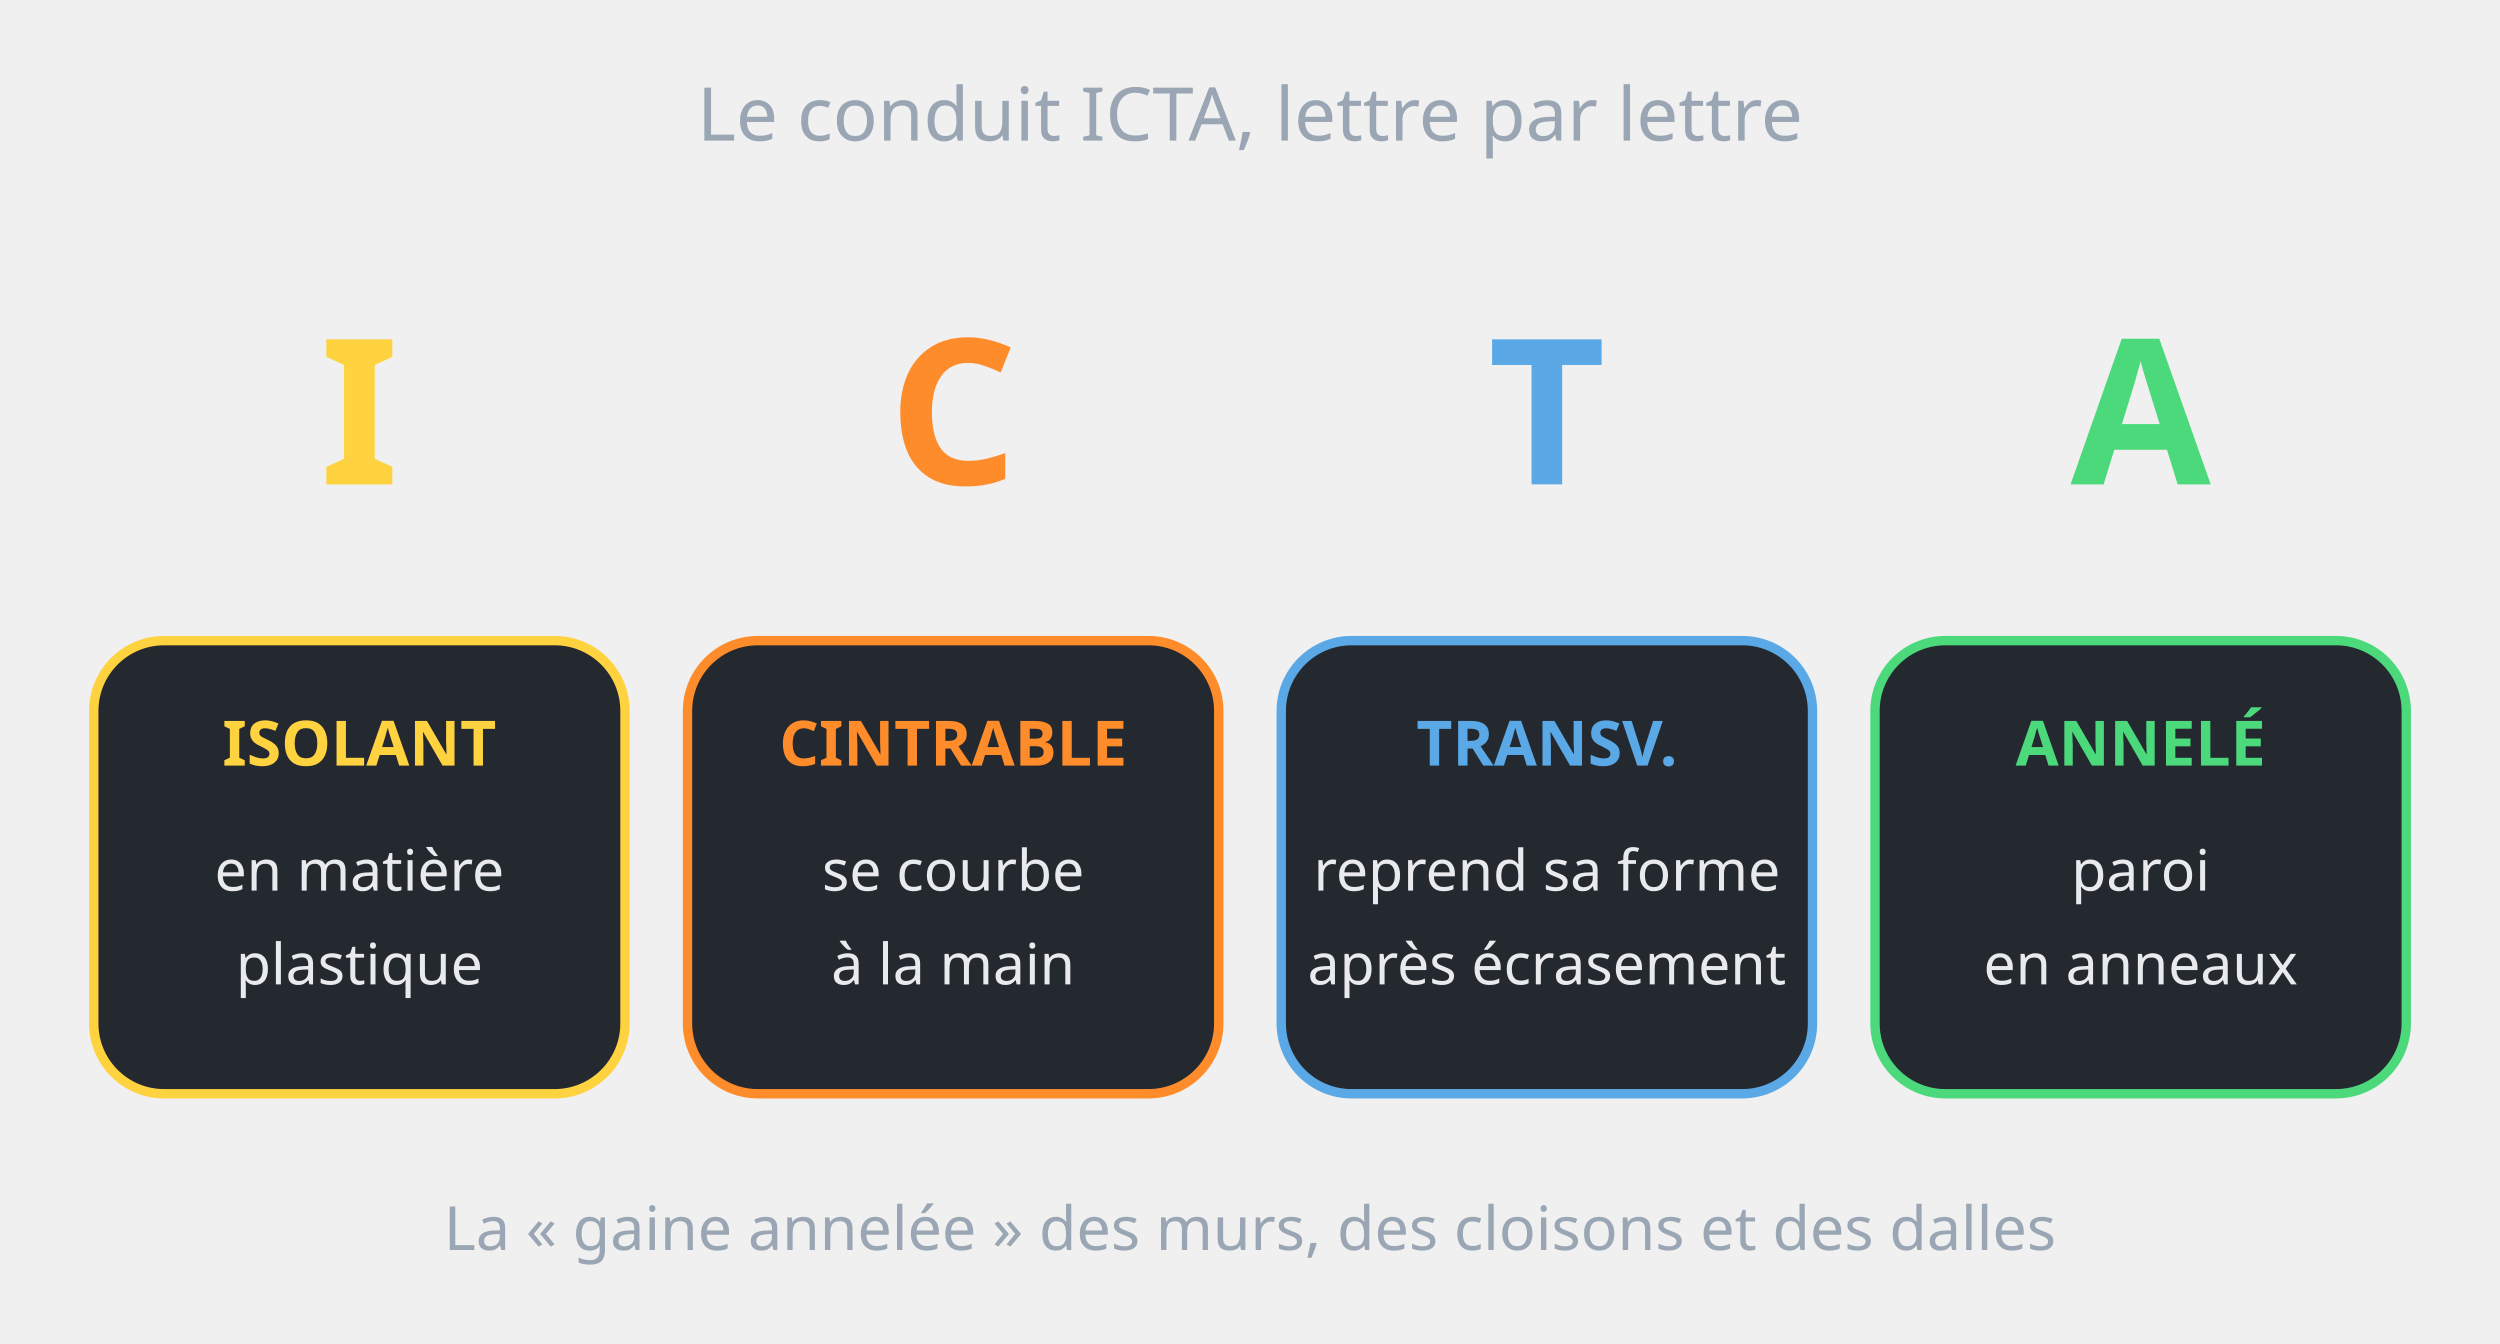
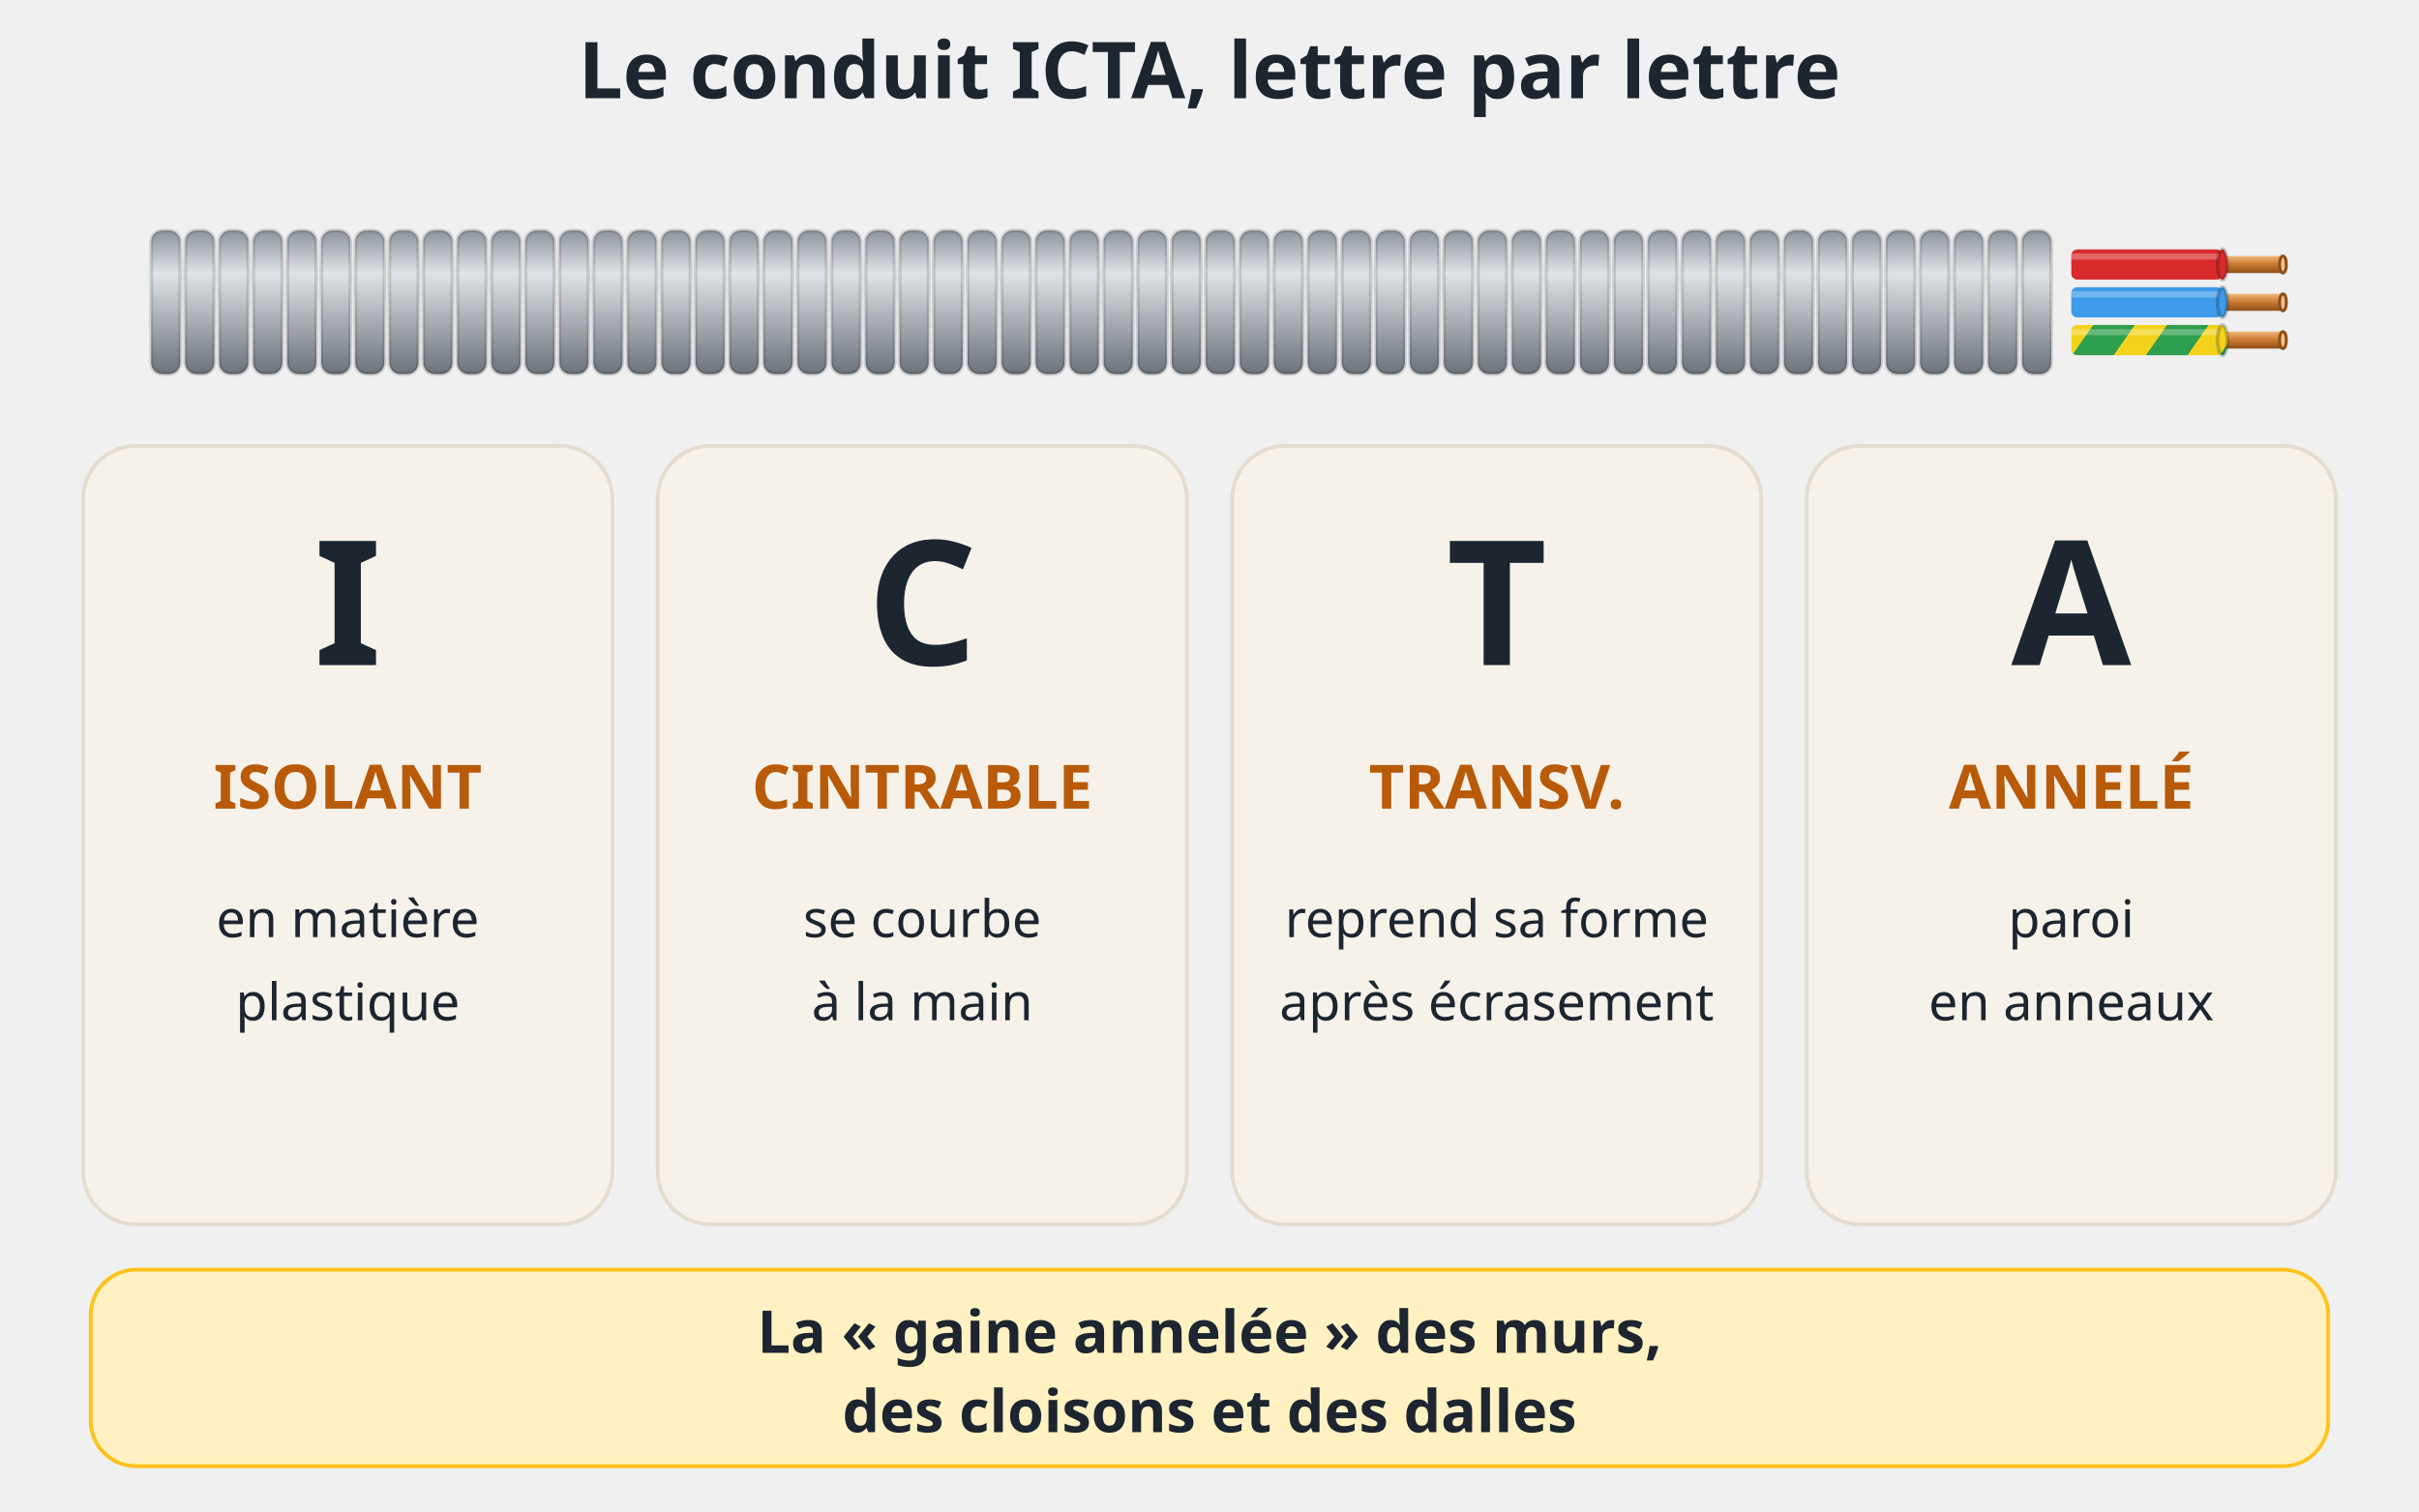
- <svg xmlns="http://www.w3.org/2000/svg" viewBox="0 0 320 172" font-family="'Segoe UI',system-ui,sans-serif" role="img" aria-label="ICTA : Isolant, Cintrable, Transversalement élastique, Annelé. La gaine annelée que l'on encastre dans les murs et les dalles">
-   <text x="160" y="18" text-anchor="middle" font-size="9.5" fill="#9aa6b3" font-weight="normal">Le conduit ICTA, lettre par lettre</text>
-   <text x="46.0" y="62" text-anchor="middle" font-size="26" fill="#ffd23f" font-weight="bold">I</text>
-   <rect x="12.0" y="82" width="68.0" height="58" rx="9" fill="#24282f" stroke="#ffd23f" stroke-width="1.2" />
-   <text x="46.0" y="98" text-anchor="middle" font-size="8" fill="#ffd23f" font-weight="bold">ISOLANT</text>
-   <text x="46.0" y="114" text-anchor="middle" font-size="7.3" fill="#e8eaed" font-weight="normal">en matière</text>
-   <text x="46.0" y="126" text-anchor="middle" font-size="7.3" fill="#e8eaed" font-weight="normal">plastique</text>
-   <text x="122.0" y="62" text-anchor="middle" font-size="26" fill="#ff8c2b" font-weight="bold">C</text>
-   <rect x="88.0" y="82" width="68.0" height="58" rx="9" fill="#24282f" stroke="#ff8c2b" stroke-width="1.2" />
-   <text x="122.0" y="98" text-anchor="middle" font-size="8" fill="#ff8c2b" font-weight="bold">CINTRABLE</text>
-   <text x="122.0" y="114" text-anchor="middle" font-size="7.3" fill="#e8eaed" font-weight="normal">se courbe</text>
-   <text x="122.0" y="126" text-anchor="middle" font-size="7.3" fill="#e8eaed" font-weight="normal">à la main</text>
-   <text x="198.0" y="62" text-anchor="middle" font-size="26" fill="#5aa9e6" font-weight="bold">T</text>
-   <rect x="164.0" y="82" width="68.0" height="58" rx="9" fill="#24282f" stroke="#5aa9e6" stroke-width="1.2" />
-   <text x="198.0" y="98" text-anchor="middle" font-size="8" fill="#5aa9e6" font-weight="bold">TRANSV.</text>
-   <text x="198.0" y="114" text-anchor="middle" font-size="7.3" fill="#e8eaed" font-weight="normal">reprend sa forme</text>
-   <text x="198.0" y="126" text-anchor="middle" font-size="7.3" fill="#e8eaed" font-weight="normal">après écrasement</text>
-   <text x="274.0" y="62" text-anchor="middle" font-size="26" fill="#4cd97b" font-weight="bold">A</text>
-   <rect x="240.0" y="82" width="68.0" height="58" rx="9" fill="#24282f" stroke="#4cd97b" stroke-width="1.2" />
-   <text x="274.0" y="98" text-anchor="middle" font-size="8" fill="#4cd97b" font-weight="bold">ANNELÉ</text>
-   <text x="274.0" y="114" text-anchor="middle" font-size="7.3" fill="#e8eaed" font-weight="normal">paroi</text>
-   <text x="274.0" y="126" text-anchor="middle" font-size="7.3" fill="#e8eaed" font-weight="normal">en anneaux</text>
-   <text x="160" y="160" text-anchor="middle" font-size="7.8" fill="#9aa6b3" font-weight="normal">La « gaine annelée » des murs, des cloisons et des dalles</text>
+ <svg xmlns="http://www.w3.org/2000/svg" viewBox="0 0 640 400" font-family="'Segoe UI',system-ui,sans-serif" role="img" aria-label="ICTA : Isolant, Cintrable, Transversalement élastique, Annelé. La gaine annelée que l'on encastre dans les murs et les dalles">
+   <defs>
+     <linearGradient id="corps" x1="0" y1="0" x2="1" y2="0">
+       <stop offset="0" stop-color="#eef0f2" />
+       <stop offset=".5" stop-color="#fdfdfd" />
+       <stop offset="1" stop-color="#dfe2e6" />
+     </linearGradient>
+     <linearGradient id="nez" x1="0" y1="0" x2="0" y2="1">
+       <stop offset="0" stop-color="#ffffff" />
+       <stop offset="1" stop-color="#e9ebee" />
+     </linearGradient>
+     <linearGradient id="manette" x1="0" y1="0" x2="0" y2="1">
+       <stop offset="0" stop-color="#4a5058" />
+       <stop offset="1" stop-color="#23272c" />
+     </linearGradient>
+     <radialGradient id="vis" cx=".4" cy=".35" r=".7">
+       <stop offset="0" stop-color="#f1f2f4" />
+       <stop offset="1" stop-color="#8d949c" />
+     </radialGradient>
+     <linearGradient id="cuivreH" x1="0" y1="0" x2="0" y2="1">
+       <stop offset="0" stop-color="#f0b77a" />
+       <stop offset=".5" stop-color="#c9782f" />
+       <stop offset="1" stop-color="#8f4f17" />
+     </linearGradient>
+     <linearGradient id="cuivreV" x1="0" y1="0" x2="1" y2="0">
+       <stop offset="0" stop-color="#8f4f17" />
+       <stop offset=".45" stop-color="#f0b77a" />
+       <stop offset="1" stop-color="#9a5a1f" />
+     </linearGradient>
+     <linearGradient id="acierH" x1="0" y1="0" x2="0" y2="1">
+       <stop offset="0" stop-color="#f4f5f7" />
+       <stop offset=".5" stop-color="#aab1b9" />
+       <stop offset="1" stop-color="#7d858e" />
+     </linearGradient>
+     <linearGradient id="cylH" x1="0" y1="0" x2="0" y2="1">
+       <stop offset="0" stop-color="#d9dde1" />
+       <stop offset=".35" stop-color="#ffffff" />
+       <stop offset="1" stop-color="#c3c8ce" />
+     </linearGradient>
+     <linearGradient id="gaineV" x1="0" y1="0" x2="1" y2="0">
+       <stop offset="0" stop-color="#a81d1d" />
+       <stop offset=".4" stop-color="#ef4a4a" />
+       <stop offset="1" stop-color="#b02020" />
+     </linearGradient>
+     <linearGradient id="chaud" x1="0" y1="0" x2="1" y2="0">
+       <stop offset="0" stop-color="#3a3f46" />
+       <stop offset=".5" stop-color="#e8590c" />
+       <stop offset="1" stop-color="#ff3b1f" />
+     </linearGradient>
+     <linearGradient id="icta" x1="0" y1="0" x2="0" y2="1">
+       <stop offset="0" stop-color="#8d949c" />
+       <stop offset=".3" stop-color="#dfe3e7" />
+       <stop offset="1" stop-color="#6b727a" />
+     </linearGradient>
+     <linearGradient id="tpc" x1="0" y1="0" x2="0" y2="1">
+       <stop offset="0" stop-color="#b02020" />
+       <stop offset=".3" stop-color="#ff6b5e" />
+       <stop offset="1" stop-color="#8e1414" />
+     </linearGradient>
+     <linearGradient id="irl" x1="0" y1="0" x2="0" y2="1">
+       <stop offset="0" stop-color="#aab1b9" />
+       <stop offset=".3" stop-color="#f1f3f5" />
+       <stop offset="1" stop-color="#8d949c" />
+     </linearGradient>
+     <linearGradient id="terre" x1="0" y1="0" x2="0" y2="1">
+       <stop offset="0" stop-color="#c9a877" />
+       <stop offset="1" stop-color="#a98557" />
+     </linearGradient>
+     <pattern id="vj" width="16" height="16" patternUnits="userSpaceOnUse" patternTransform="rotate(35)">
+       <rect width="16" height="16" fill="#2e9e4f" />
+       <rect width="7" height="16" fill="#f2d21a" />
+     </pattern>
+     <filter id="ombre" x="-15%" y="-15%" width="130%" height="140%">
+       <feDropShadow dx="0" dy="4" stdDeviation="4" flood-color="#1b2430" flood-opacity=".25" />
+     </filter>
+     <g id="borne">
+       <rect x="-12" y="-12" width="24" height="24" rx="4" fill="#2b3036" />
+       <circle r="8" fill="url(#vis)" />
+       <rect x="-6" y="-1.2" width="12" height="2.4" rx="1" fill="#5a616a" transform="rotate(-25)" />
+     </g>
+   </defs>
+   <text x="320.0" y="26" text-anchor="middle" font-size="20.8" font-weight="800" fill="#1c2530">Le conduit ICTA, lettre par lettre</text>
+   <rect x="586" y="67.75" width="18" height="4.5" fill="url(#cuivreH)" />
+   <ellipse cx="604" cy="70" rx="0.9" ry="2.25" fill="#f3c592" stroke="#8f4f17" stroke-width=".8" />
+   <rect x="548" y="66.0" width="40" height="8" rx="1.6" fill="#d92b2b" />
+   <rect x="548" y="67.1" width="40" height="1.6" fill="#fff" opacity=".28" />
+   <ellipse cx="588" cy="70" rx="1.3" ry="4.0" fill="#d92b2b" stroke="#00000033" />
+   <rect x="586" y="77.75" width="18" height="4.5" fill="url(#cuivreH)" />
+   <ellipse cx="604" cy="80" rx="0.9" ry="2.25" fill="#f3c592" stroke="#8f4f17" stroke-width=".8" />
+   <rect x="548" y="76.0" width="40" height="8" rx="1.6" fill="#3d9be9" />
+   <rect x="548" y="77.1" width="40" height="1.6" fill="#fff" opacity=".28" />
+   <ellipse cx="588" cy="80" rx="1.3" ry="4.0" fill="#3d9be9" stroke="#00000033" />
+   <rect x="586" y="87.75" width="18" height="4.5" fill="url(#cuivreH)" />
+   <ellipse cx="604" cy="90" rx="0.9" ry="2.25" fill="#f3c592" stroke="#8f4f17" stroke-width=".8" />
+   <rect x="548" y="86.0" width="40" height="8" rx="1.6" fill="url(#vj)" />
+   <rect x="548" y="87.1" width="40" height="1.6" fill="#fff" opacity=".28" />
+   <ellipse cx="588" cy="90" rx="1.3" ry="4.0" fill="url(#vj)" stroke="#00000033" />
+   <rect x="40" y="61.0" width="7.7" height="38" rx="3" fill="url(#icta)" stroke="#00000022" />
+   <rect x="49" y="61.0" width="7.7" height="38" rx="3" fill="url(#icta)" stroke="#00000022" />
+   <rect x="58" y="61.0" width="7.7" height="38" rx="3" fill="url(#icta)" stroke="#00000022" />
+   <rect x="67" y="61.0" width="7.7" height="38" rx="3" fill="url(#icta)" stroke="#00000022" />
+   <rect x="76" y="61.0" width="7.7" height="38" rx="3" fill="url(#icta)" stroke="#00000022" />
+   <rect x="85" y="61.0" width="7.7" height="38" rx="3" fill="url(#icta)" stroke="#00000022" />
+   <rect x="94" y="61.0" width="7.7" height="38" rx="3" fill="url(#icta)" stroke="#00000022" />
+   <rect x="103" y="61.0" width="7.7" height="38" rx="3" fill="url(#icta)" stroke="#00000022" />
+   <rect x="112" y="61.0" width="7.7" height="38" rx="3" fill="url(#icta)" stroke="#00000022" />
+   <rect x="121" y="61.0" width="7.7" height="38" rx="3" fill="url(#icta)" stroke="#00000022" />
+   <rect x="130" y="61.0" width="7.7" height="38" rx="3" fill="url(#icta)" stroke="#00000022" />
+   <rect x="139" y="61.0" width="7.7" height="38" rx="3" fill="url(#icta)" stroke="#00000022" />
+   <rect x="148" y="61.0" width="7.7" height="38" rx="3" fill="url(#icta)" stroke="#00000022" />
+   <rect x="157" y="61.0" width="7.7" height="38" rx="3" fill="url(#icta)" stroke="#00000022" />
+   <rect x="166" y="61.0" width="7.7" height="38" rx="3" fill="url(#icta)" stroke="#00000022" />
+   <rect x="175" y="61.0" width="7.7" height="38" rx="3" fill="url(#icta)" stroke="#00000022" />
+   <rect x="184" y="61.0" width="7.7" height="38" rx="3" fill="url(#icta)" stroke="#00000022" />
+   <rect x="193" y="61.0" width="7.7" height="38" rx="3" fill="url(#icta)" stroke="#00000022" />
+   <rect x="202" y="61.0" width="7.7" height="38" rx="3" fill="url(#icta)" stroke="#00000022" />
+   <rect x="211" y="61.0" width="7.7" height="38" rx="3" fill="url(#icta)" stroke="#00000022" />
+   <rect x="220" y="61.0" width="7.7" height="38" rx="3" fill="url(#icta)" stroke="#00000022" />
+   <rect x="229" y="61.0" width="7.7" height="38" rx="3" fill="url(#icta)" stroke="#00000022" />
+   <rect x="238" y="61.0" width="7.7" height="38" rx="3" fill="url(#icta)" stroke="#00000022" />
+   <rect x="247" y="61.0" width="7.7" height="38" rx="3" fill="url(#icta)" stroke="#00000022" />
+   <rect x="256" y="61.0" width="7.7" height="38" rx="3" fill="url(#icta)" stroke="#00000022" />
+   <rect x="265" y="61.0" width="7.7" height="38" rx="3" fill="url(#icta)" stroke="#00000022" />
+   <rect x="274" y="61.0" width="7.7" height="38" rx="3" fill="url(#icta)" stroke="#00000022" />
+   <rect x="283" y="61.0" width="7.7" height="38" rx="3" fill="url(#icta)" stroke="#00000022" />
+   <rect x="292" y="61.0" width="7.7" height="38" rx="3" fill="url(#icta)" stroke="#00000022" />
+   <rect x="301" y="61.0" width="7.7" height="38" rx="3" fill="url(#icta)" stroke="#00000022" />
+   <rect x="310" y="61.0" width="7.7" height="38" rx="3" fill="url(#icta)" stroke="#00000022" />
+   <rect x="319" y="61.0" width="7.7" height="38" rx="3" fill="url(#icta)" stroke="#00000022" />
+   <rect x="328" y="61.0" width="7.7" height="38" rx="3" fill="url(#icta)" stroke="#00000022" />
+   <rect x="337" y="61.0" width="7.7" height="38" rx="3" fill="url(#icta)" stroke="#00000022" />
+   <rect x="346" y="61.0" width="7.7" height="38" rx="3" fill="url(#icta)" stroke="#00000022" />
+   <rect x="355" y="61.0" width="7.7" height="38" rx="3" fill="url(#icta)" stroke="#00000022" />
+   <rect x="364" y="61.0" width="7.7" height="38" rx="3" fill="url(#icta)" stroke="#00000022" />
+   <rect x="373" y="61.0" width="7.7" height="38" rx="3" fill="url(#icta)" stroke="#00000022" />
+   <rect x="382" y="61.0" width="7.7" height="38" rx="3" fill="url(#icta)" stroke="#00000022" />
+   <rect x="391" y="61.0" width="7.7" height="38" rx="3" fill="url(#icta)" stroke="#00000022" />
+   <rect x="400" y="61.0" width="7.7" height="38" rx="3" fill="url(#icta)" stroke="#00000022" />
+   <rect x="409" y="61.0" width="7.7" height="38" rx="3" fill="url(#icta)" stroke="#00000022" />
+   <rect x="418" y="61.0" width="7.7" height="38" rx="3" fill="url(#icta)" stroke="#00000022" />
+   <rect x="427" y="61.0" width="7.7" height="38" rx="3" fill="url(#icta)" stroke="#00000022" />
+   <rect x="436" y="61.0" width="7.7" height="38" rx="3" fill="url(#icta)" stroke="#00000022" />
+   <rect x="445" y="61.0" width="7.7" height="38" rx="3" fill="url(#icta)" stroke="#00000022" />
+   <rect x="454" y="61.0" width="7.7" height="38" rx="3" fill="url(#icta)" stroke="#00000022" />
+   <rect x="463" y="61.0" width="7.7" height="38" rx="3" fill="url(#icta)" stroke="#00000022" />
+   <rect x="472" y="61.0" width="7.7" height="38" rx="3" fill="url(#icta)" stroke="#00000022" />
+   <rect x="481" y="61.0" width="7.7" height="38" rx="3" fill="url(#icta)" stroke="#00000022" />
+   <rect x="490" y="61.0" width="7.7" height="38" rx="3" fill="url(#icta)" stroke="#00000022" />
+   <rect x="499" y="61.0" width="7.7" height="38" rx="3" fill="url(#icta)" stroke="#00000022" />
+   <rect x="508" y="61.0" width="7.7" height="38" rx="3" fill="url(#icta)" stroke="#00000022" />
+   <rect x="517" y="61.0" width="7.7" height="38" rx="3" fill="url(#icta)" stroke="#00000022" />
+   <rect x="526" y="61.0" width="7.7" height="38" rx="3" fill="url(#icta)" stroke="#00000022" />
+   <rect x="535" y="61.0" width="7.7" height="38" rx="3" fill="url(#icta)" stroke="#00000022" />
+   <rect x="22" y="118" width="140" height="206" rx="14" fill="#f6f2ea" stroke="#e3dccf" />
+   <text x="92" y="176" text-anchor="middle" font-size="46" font-weight="800" fill="#1c2530">I</text>
+   <text x="92" y="214" text-anchor="middle" font-size="16.2" font-weight="800" fill="#b85a08">ISOLANT</text>
+   <text x="92" y="248" text-anchor="middle" font-size="13.7" font-weight="500" fill="#1c2530">en matière</text>
+   <text x="92" y="270" text-anchor="middle" font-size="13.7" font-weight="500" fill="#1c2530">plastique</text>
+   <rect x="174" y="118" width="140" height="206" rx="14" fill="#f6f2ea" stroke="#e3dccf" />
+   <text x="244" y="176" text-anchor="middle" font-size="46" font-weight="800" fill="#1c2530">C</text>
+   <text x="244" y="214" text-anchor="middle" font-size="16.2" font-weight="800" fill="#b85a08">CINTRABLE</text>
+   <text x="244" y="248" text-anchor="middle" font-size="13.7" font-weight="500" fill="#1c2530">se courbe</text>
+   <text x="244" y="270" text-anchor="middle" font-size="13.7" font-weight="500" fill="#1c2530">à la main</text>
+   <rect x="326" y="118" width="140" height="206" rx="14" fill="#f6f2ea" stroke="#e3dccf" />
+   <text x="396" y="176" text-anchor="middle" font-size="46" font-weight="800" fill="#1c2530">T</text>
+   <text x="396" y="214" text-anchor="middle" font-size="16.2" font-weight="800" fill="#b85a08">TRANSV.</text>
+   <text x="396" y="248" text-anchor="middle" font-size="13.7" font-weight="500" fill="#1c2530">reprend sa forme</text>
+   <text x="396" y="270" text-anchor="middle" font-size="13.7" font-weight="500" fill="#1c2530">après écrasement</text>
+   <rect x="478" y="118" width="140" height="206" rx="14" fill="#f6f2ea" stroke="#e3dccf" />
+   <text x="548" y="176" text-anchor="middle" font-size="46" font-weight="800" fill="#1c2530">A</text>
+   <text x="548" y="214" text-anchor="middle" font-size="16.2" font-weight="800" fill="#b85a08">ANNELÉ</text>
+   <text x="548" y="248" text-anchor="middle" font-size="13.7" font-weight="500" fill="#1c2530">paroi</text>
+   <text x="548" y="270" text-anchor="middle" font-size="13.7" font-weight="500" fill="#1c2530">en anneaux</text>
+   <rect x="24" y="336" width="592" height="52" rx="12" fill="#fff1c2" stroke="#ffc21a" />
+   <text x="320" y="358" text-anchor="middle" font-size="15.6" font-weight="800" fill="#1c2530">La « gaine annelée » des murs,</text>
+   <text x="320" y="379" text-anchor="middle" font-size="15.6" font-weight="800" fill="#1c2530">des cloisons et des dalles</text>
</svg>
